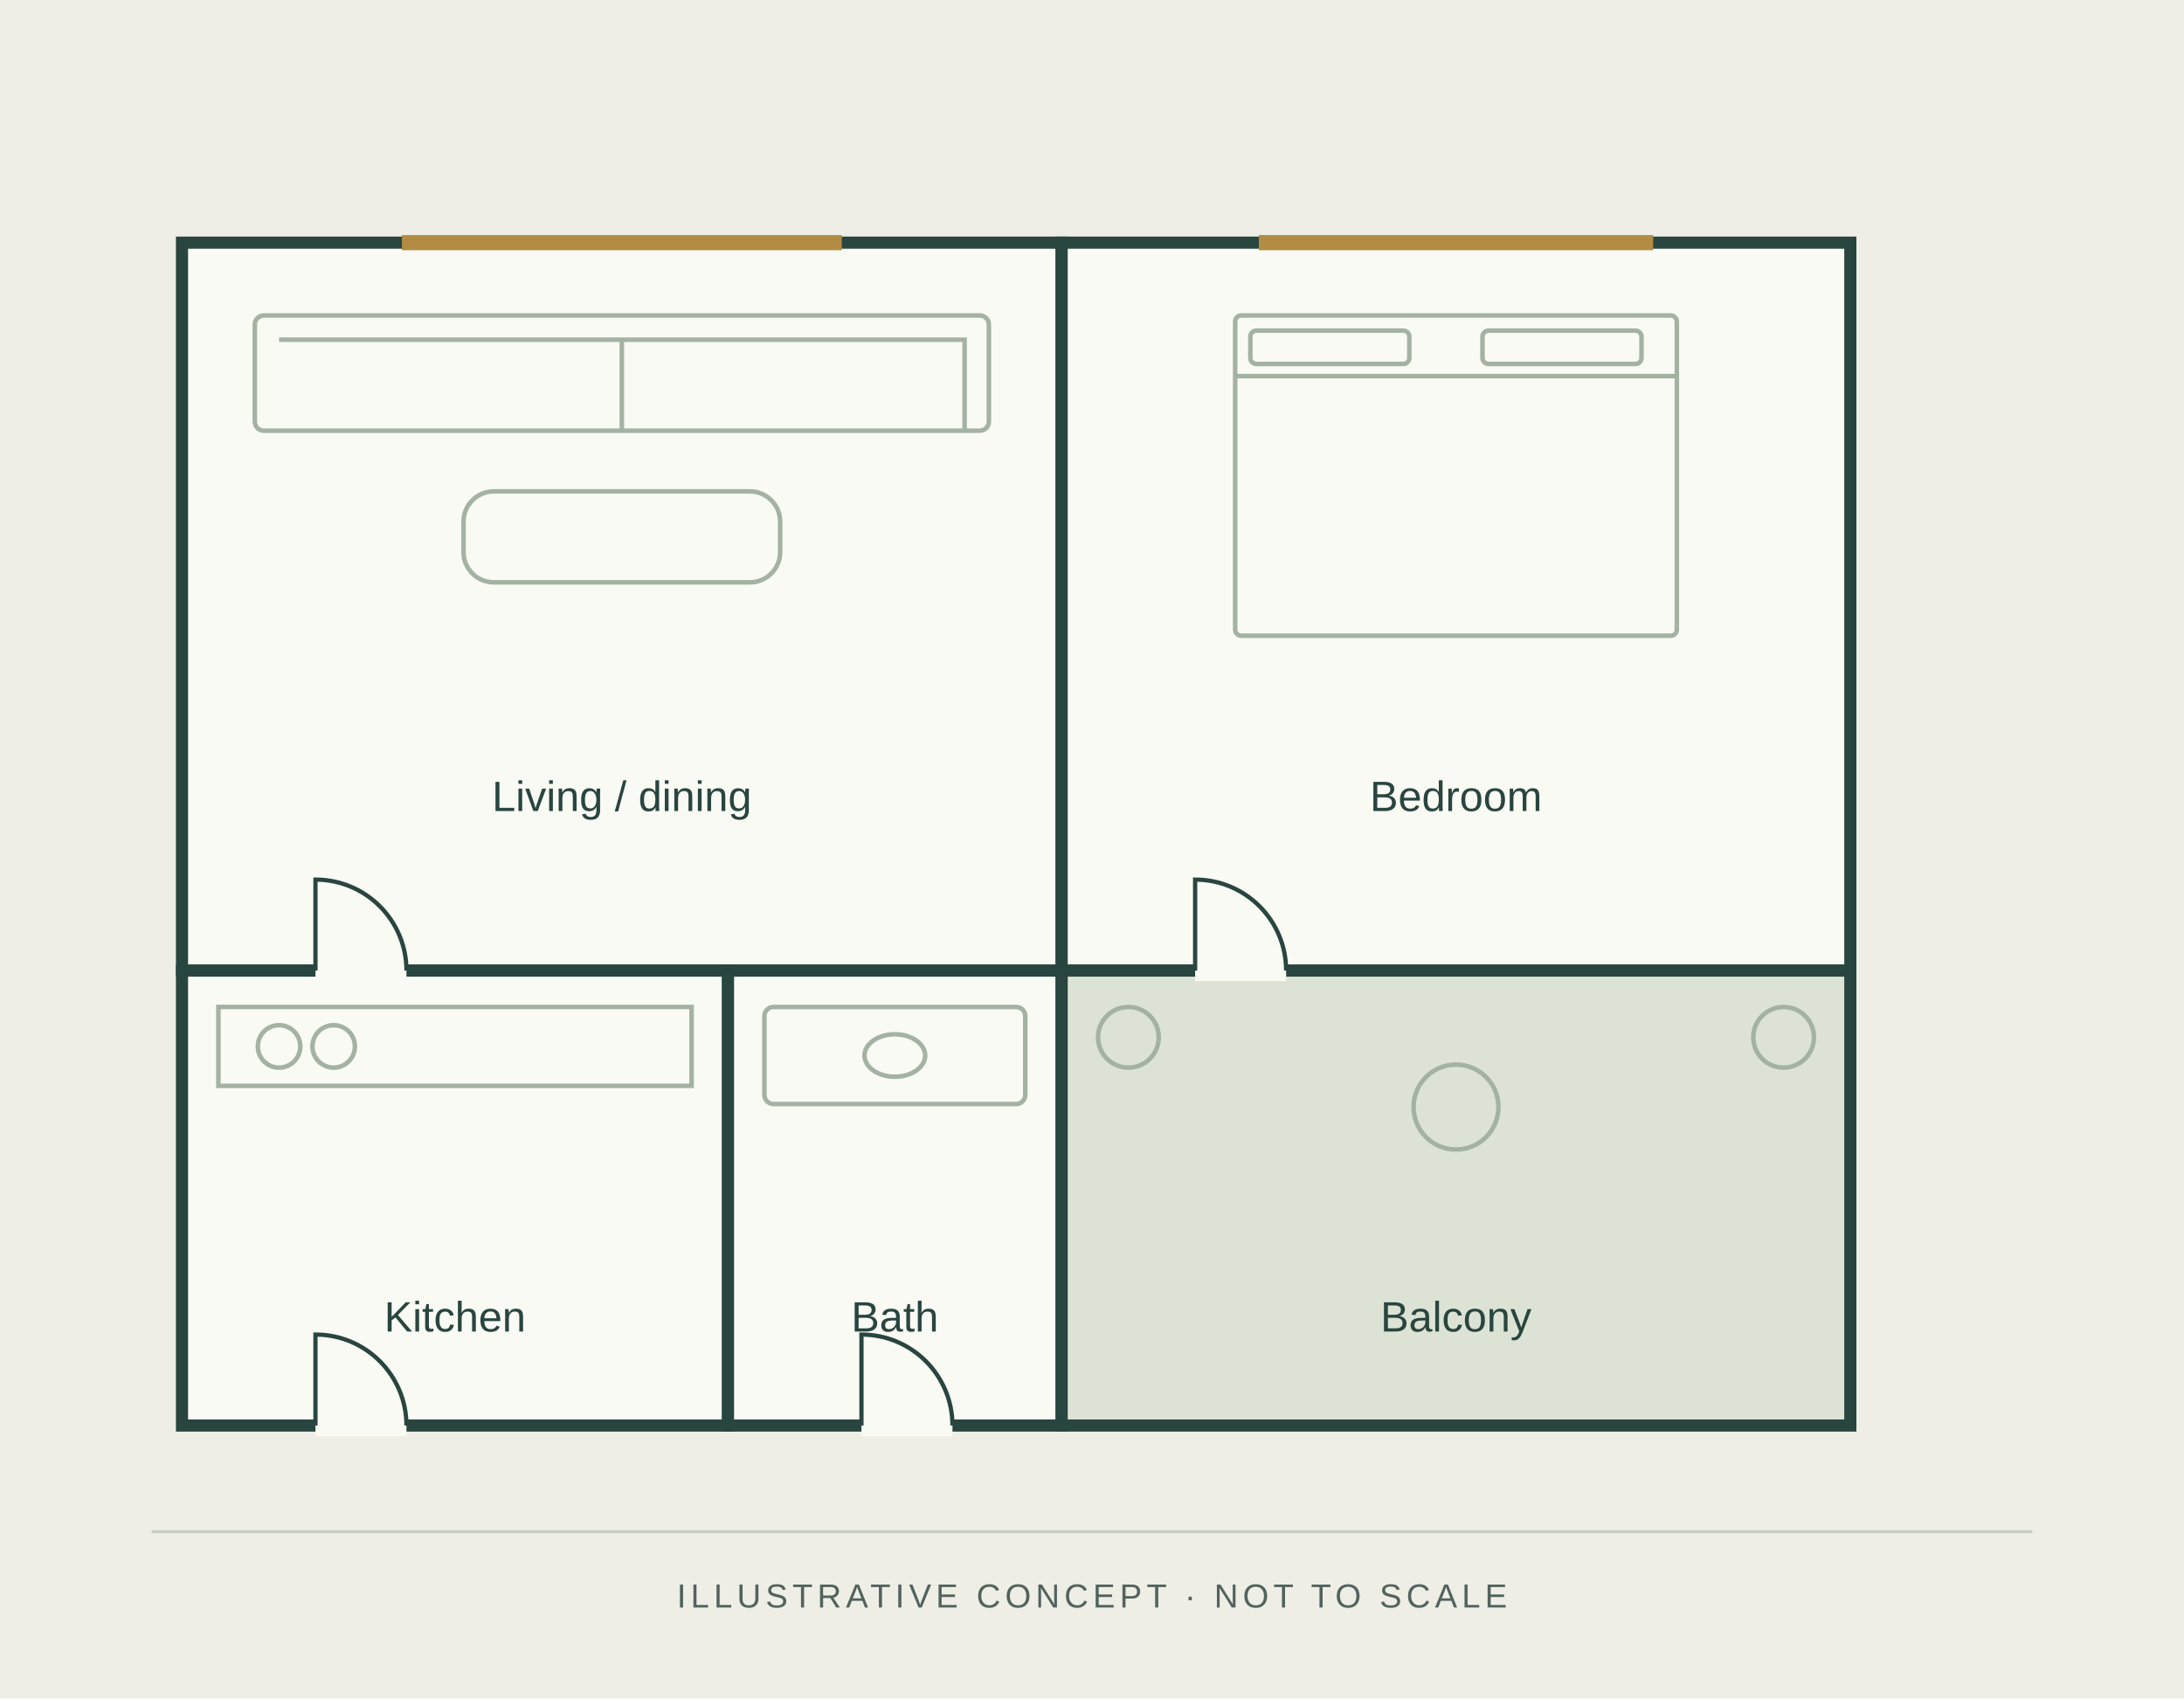
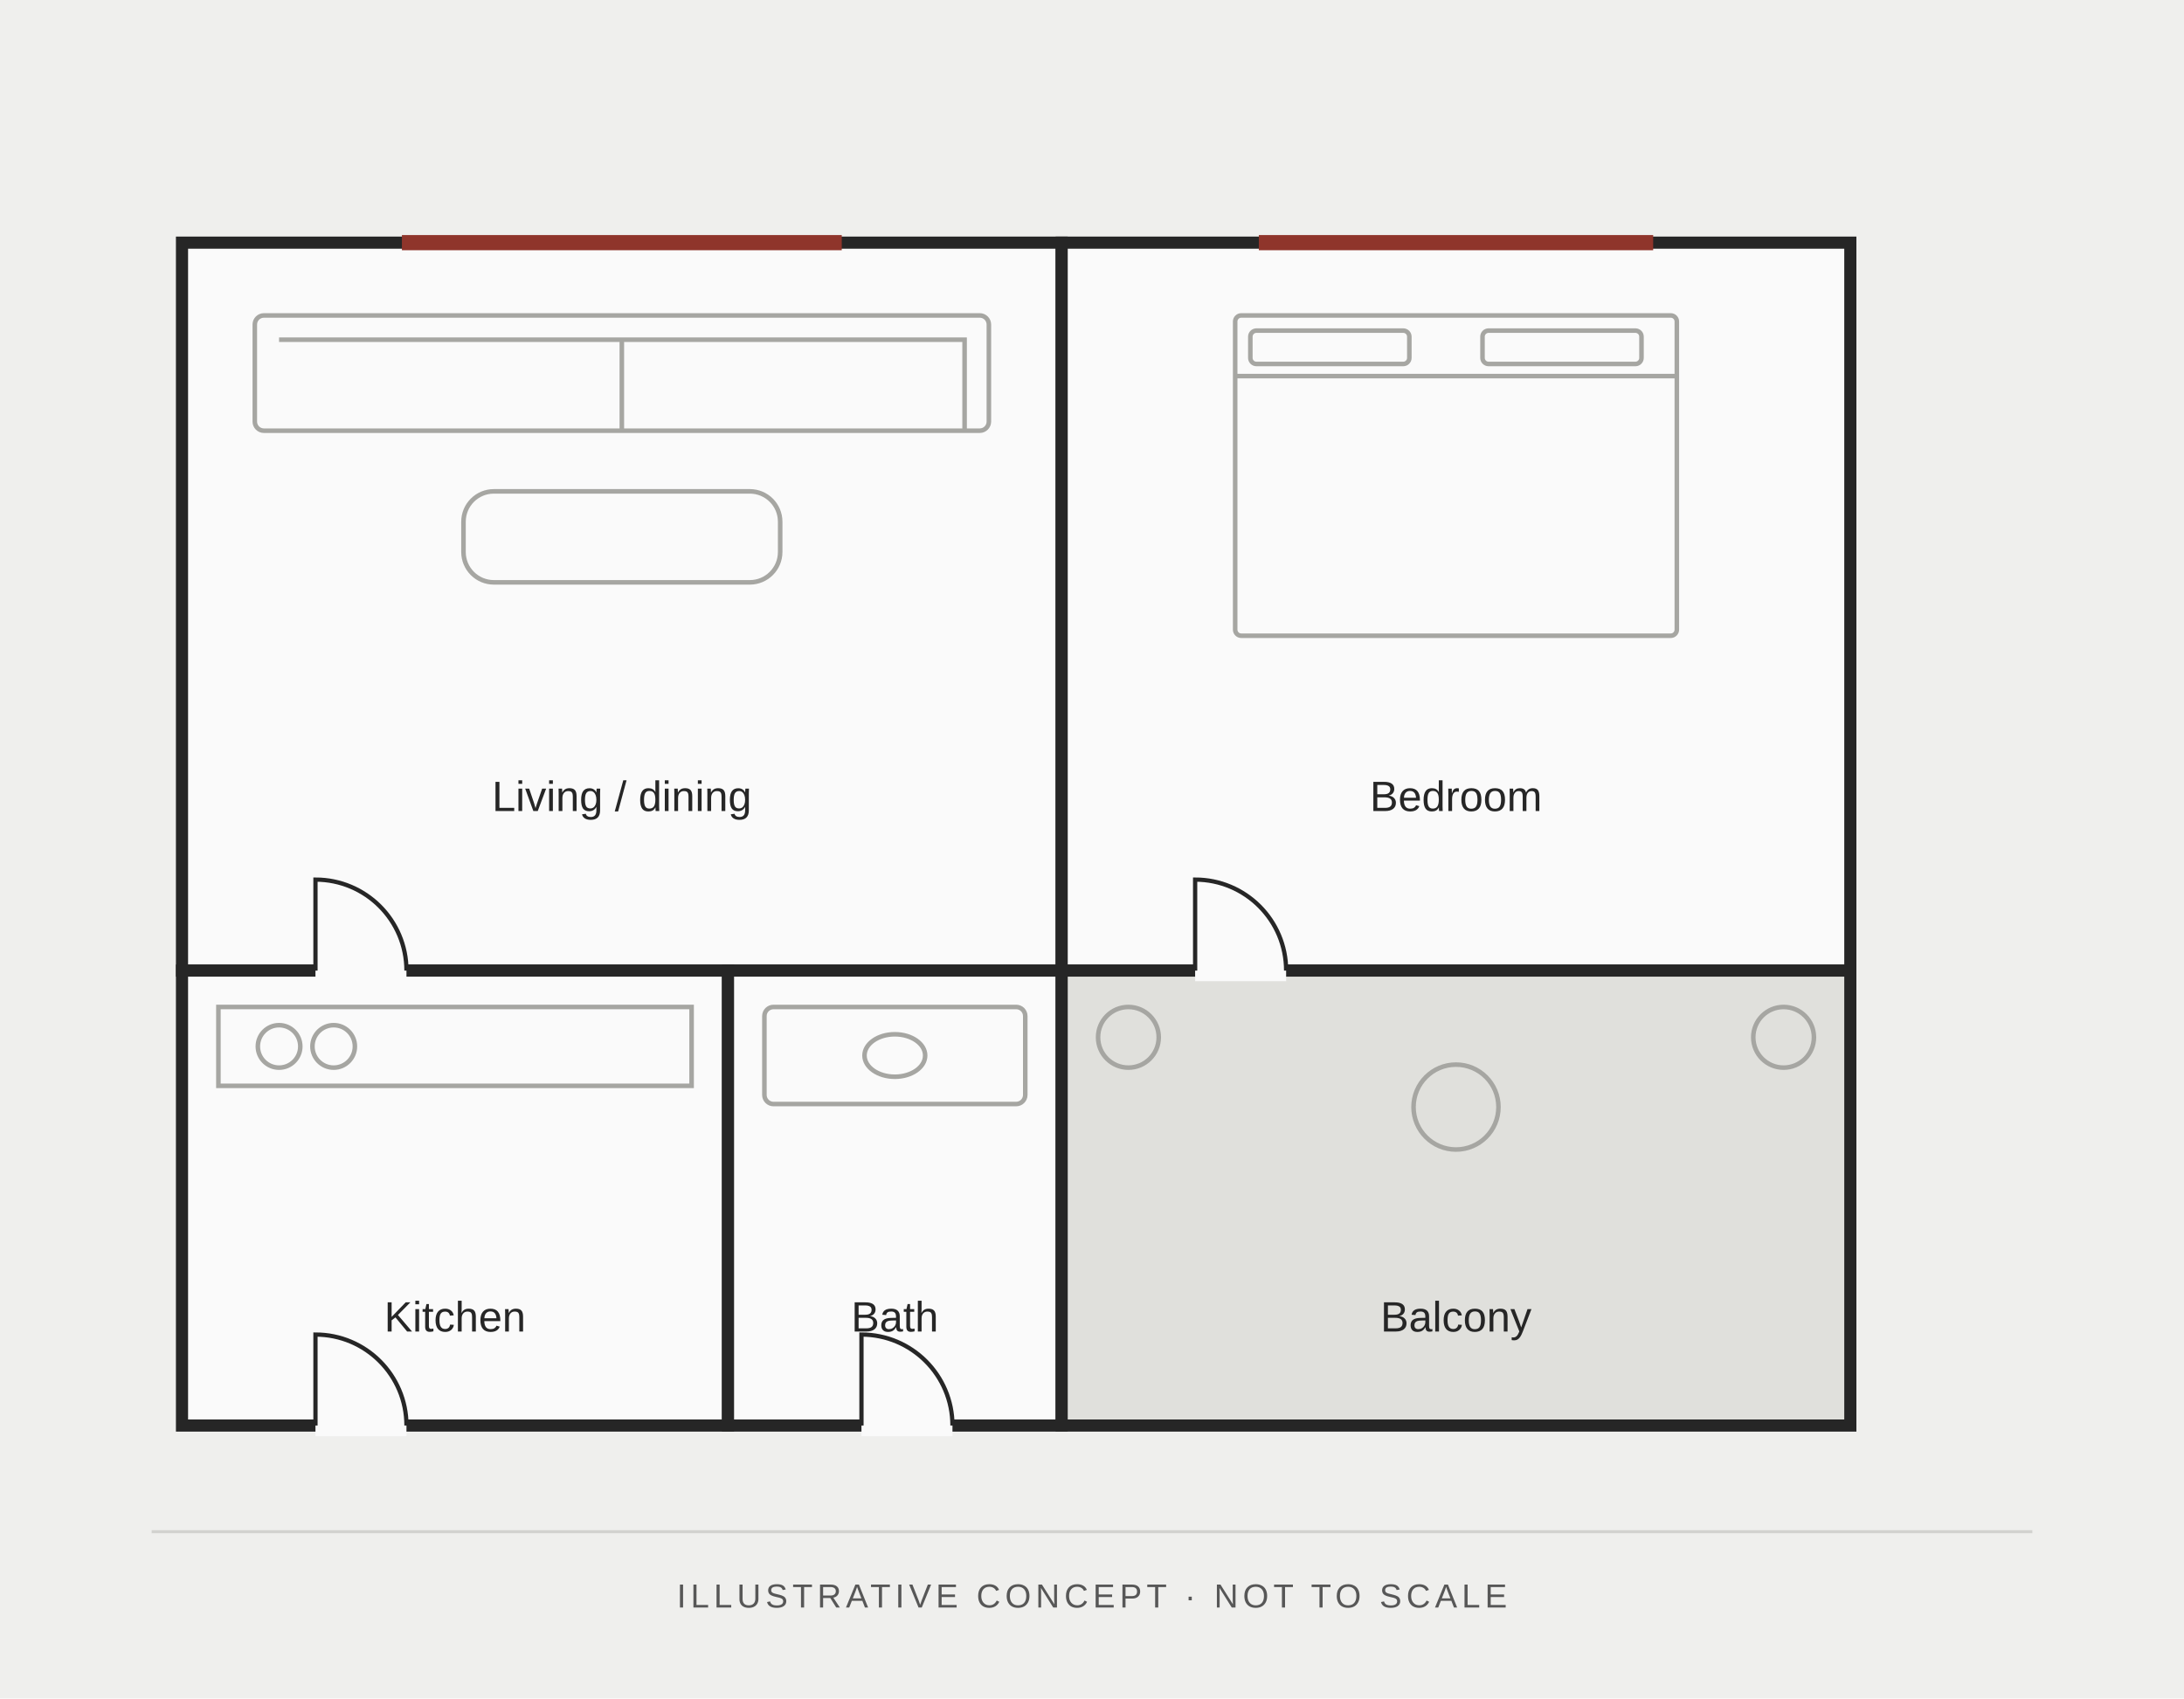
<svg xmlns="http://www.w3.org/2000/svg" width="720" height="560" viewBox="0 0 720 560" role="img" aria-labelledby="t d">
-   <rect width="720" height="560" fill="#eeeee6" />
-   <g fill="#fafaf5" stroke="#29453f" stroke-width="4">
-     <rect x="60" y="80" width="290" height="240" fill="#fafaf5" />
-     <rect x="350" y="80" width="260" height="240" fill="#fafaf5" />
-     <rect x="60" y="320" width="180" height="150" fill="#fafaf5" />
-     <rect x="240" y="320" width="110" height="150" fill="#fafaf5" />
-     <rect x="350" y="320" width="260" height="150" fill="#dce3d5" />
+   <rect width="720" height="560" fill="#efefed" />
+   <g fill="#fafafa" stroke="#262626" stroke-width="4">
+     <rect x="60" y="80" width="290" height="240" fill="#fafafa" />
+     <rect x="350" y="80" width="260" height="240" fill="#fafafa" />
+     <rect x="60" y="320" width="180" height="150" fill="#fafafa" />
+     <rect x="240" y="320" width="110" height="150" fill="#fafafa" />
+     <rect x="350" y="320" width="260" height="150" fill="#e0e0dc" />
  </g>
-   <g fill="none" stroke="#a4b2a3" stroke-width="1.5">
+   <g fill="none" stroke="#a6a6a2" stroke-width="1.5">
    <rect x="84" y="104" width="242" height="38" rx="3" />
    <path d="M92 112h226v30M205.0 112v30" />
    <rect x="152.8" y="162" width="104.4" height="30" rx="10" />
    <rect x="407.2" y="104" width="145.6" height="105.6" rx="2" />
    <path d="M407.2 124h145.6" />
    <rect x="412.2" y="109" width="52.416" height="11" rx="2" />
    <rect x="488.736" y="109" width="52.416" height="11" rx="2" />
    <path d="M72 332h156v26h-156Z" />
    <circle cx="92" cy="345" r="7" />
    <circle cx="110" cy="345" r="7" />
    <rect x="252" y="332" width="86" height="32" rx="3" />
    <ellipse cx="295.0" cy="348" rx="10" ry="7" />
    <circle cx="372" cy="342" r="10" />
    <circle cx="588" cy="342" r="10" />
    <circle cx="480.0" cy="365.0" r="14" />
  </g>
-   <g fill="none" stroke="#29453f" stroke-width="1.4">
-     <path d="M104 320h30" stroke="#fafaf5" stroke-width="7" />
+   <g fill="none" stroke="#262626" stroke-width="1.4">
+     <path d="M104 320h30" stroke="#fafafa" stroke-width="7" />
    <path d="M104 320v-30a30 30 0 0 1 30 30" />
-     <path d="M394 320h30" stroke="#fafaf5" stroke-width="7" />
+     <path d="M394 320h30" stroke="#fafafa" stroke-width="7" />
    <path d="M394 320v-30a30 30 0 0 1 30 30" />
-     <path d="M104 470h30" stroke="#fafaf5" stroke-width="7" />
+     <path d="M104 470h30" stroke="#fafafa" stroke-width="7" />
    <path d="M104 470v-30a30 30 0 0 1 30 30" />
-     <path d="M284 470h30" stroke="#fafaf5" stroke-width="7" />
+     <path d="M284 470h30" stroke="#fafafa" stroke-width="7" />
    <path d="M284 470v-30a30 30 0 0 1 30 30" />
  </g>
-   <g fill="#29453f" font-family="Arial,sans-serif" font-size="14" text-anchor="middle">
+   <g fill="#262626" font-family="Arial,sans-serif" font-size="14" text-anchor="middle">
    <text x="205.0" y="267.4">Living / dining</text>
    <text x="480.0" y="267.4">Bedroom</text>
    <text x="150.0" y="439.0">Kitchen</text>
    <text x="295.0" y="439.0">Bath</text>
    <text x="480.0" y="439.0">Balcony</text>
  </g>
-   <g stroke="#b28c42" stroke-width="5">
+   <g stroke="#8f352b" stroke-width="5">
    <path d="M132.5 80h145.0" />
    <path d="M415.0 80h130.0" />
  </g>
-   <path d="M50 505H670" stroke="#c7d0c4" />
-   <text x="360" y="530" text-anchor="middle" font-family="Arial,sans-serif" font-size="11" letter-spacing="1.5" fill="#52635e">ILLUSTRATIVE CONCEPT · NOT TO SCALE</text>
+   <path d="M50 505H670" stroke="#d2d2cf" />
+   <text x="360" y="530" text-anchor="middle" font-family="Arial,sans-serif" font-size="11" letter-spacing="1.5" fill="#575757">ILLUSTRATIVE CONCEPT · NOT TO SCALE</text>
</svg>
